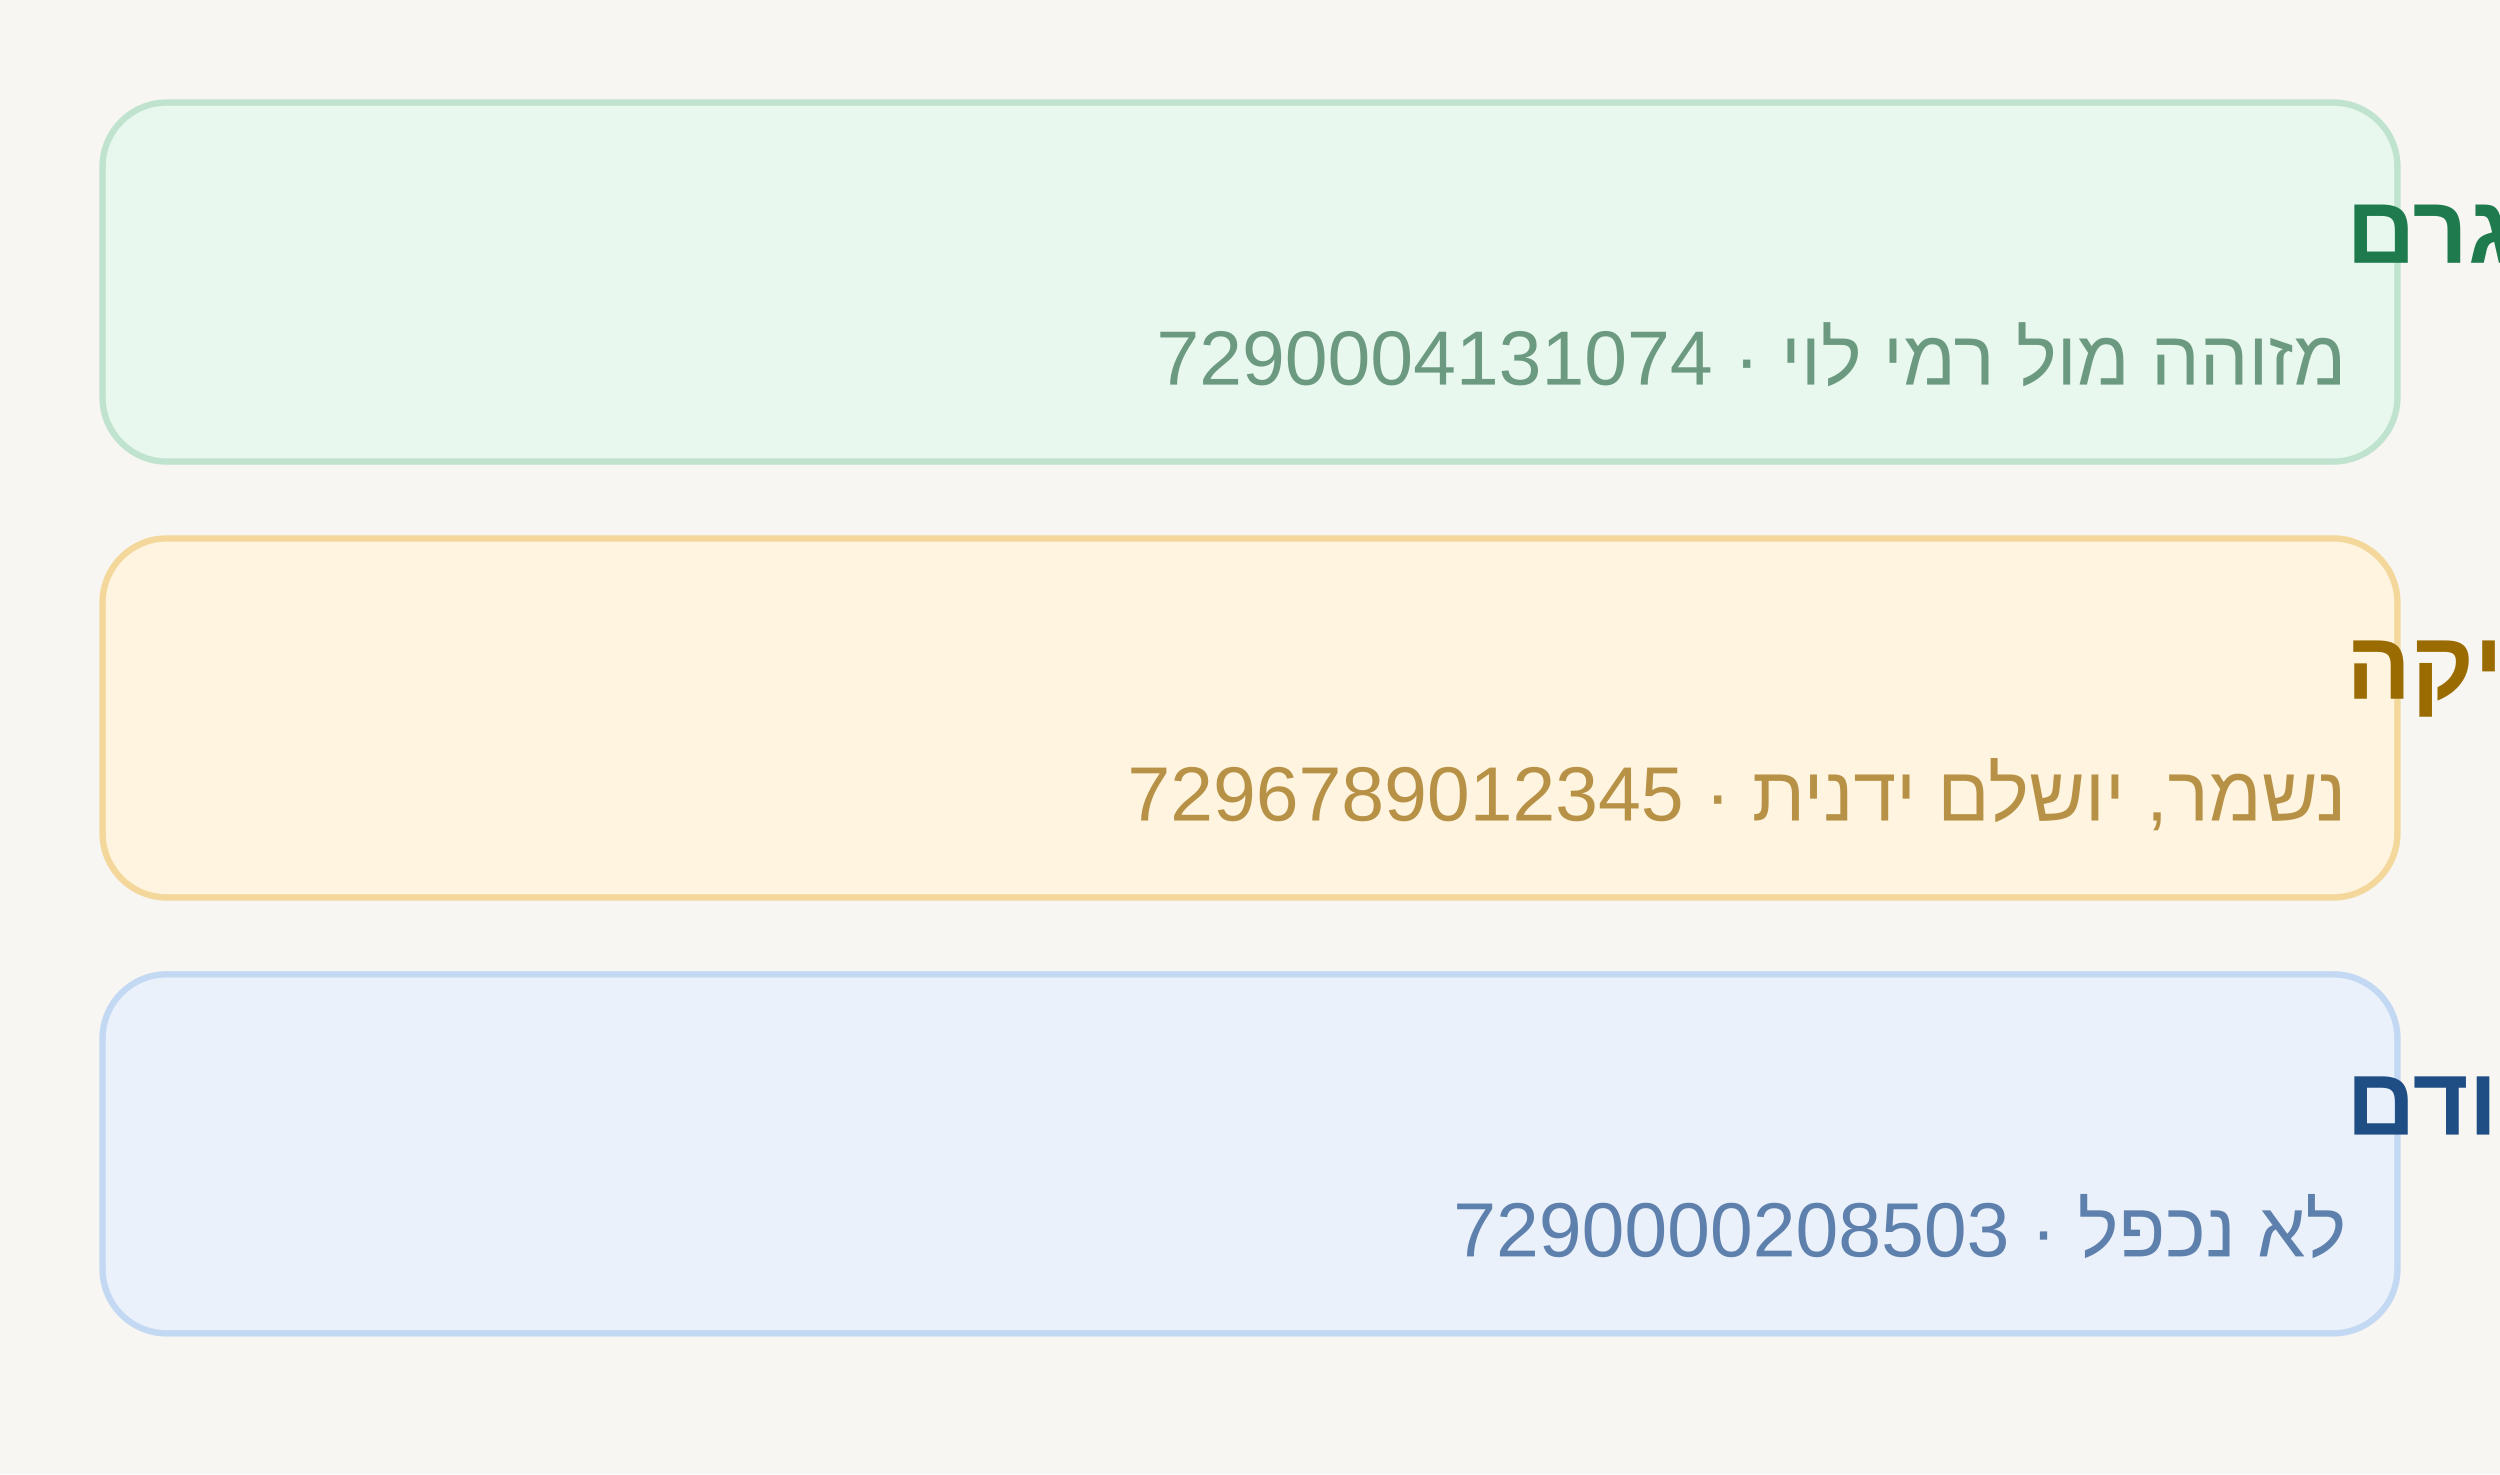
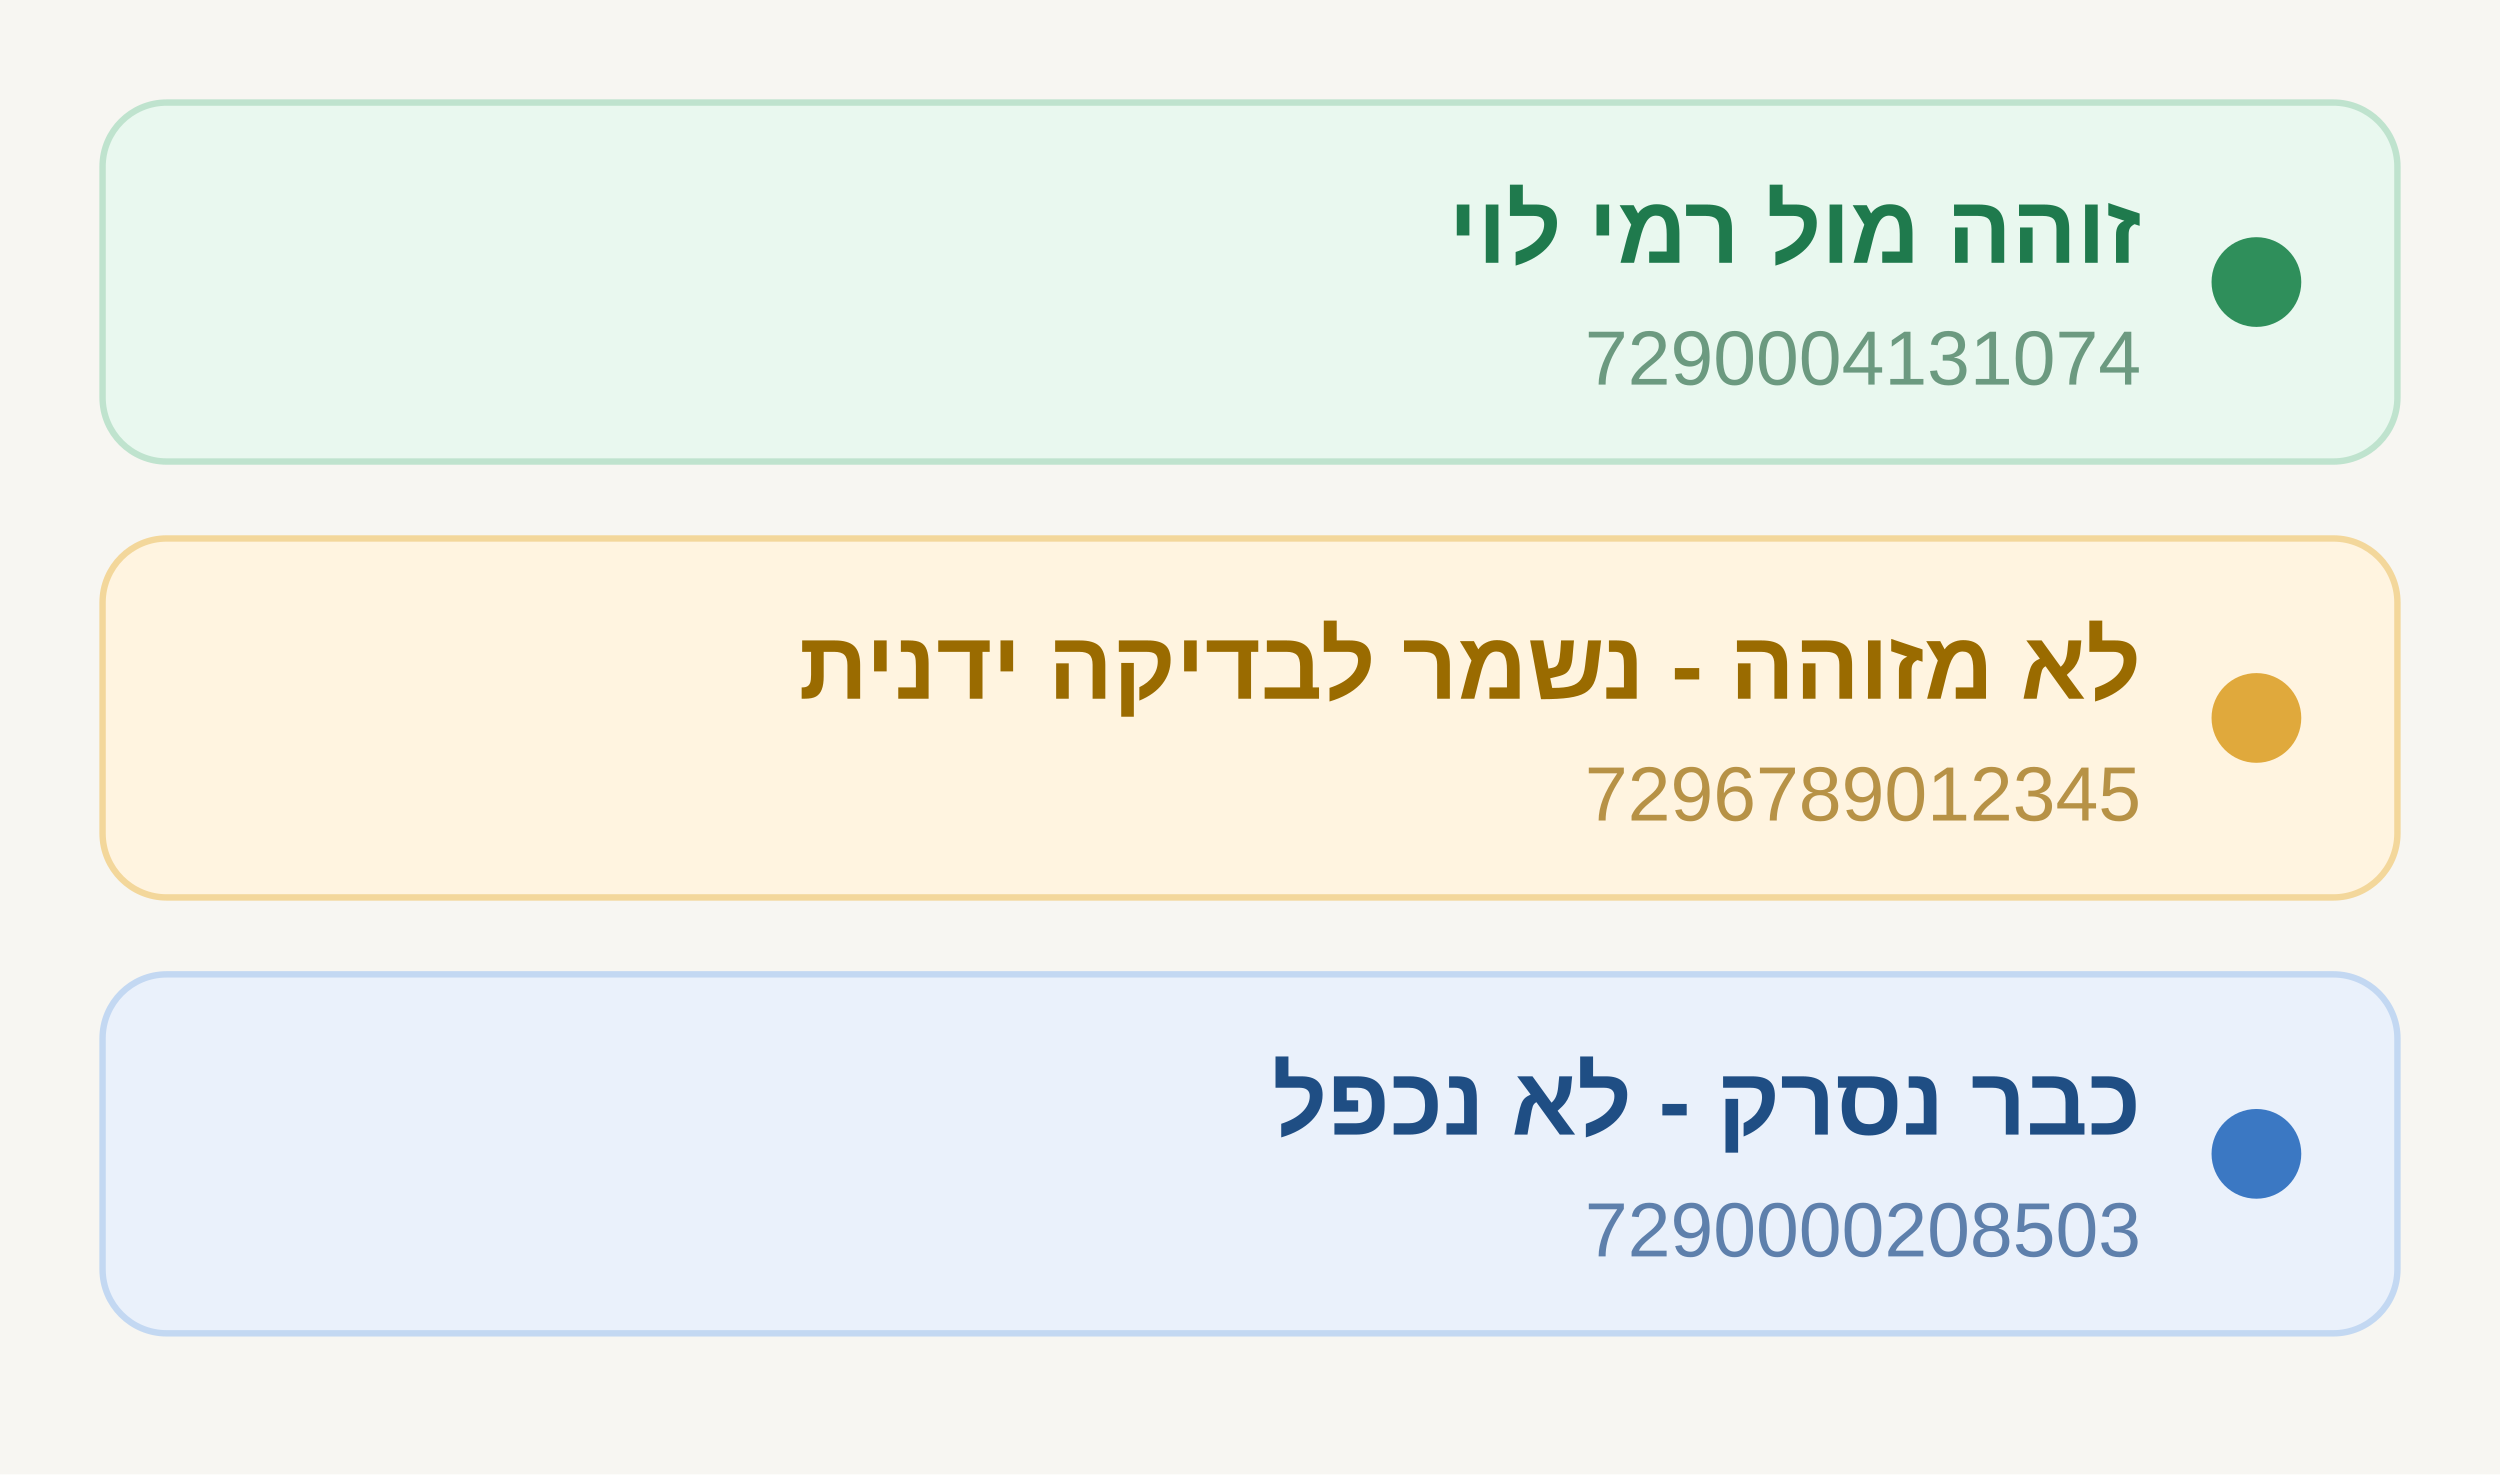
- <svg xmlns="http://www.w3.org/2000/svg" width="390" height="230" viewBox="0 0 390 230" font-family="Segoe UI, Arial, sans-serif">
+ <svg xmlns="http://www.w3.org/2000/svg" width="390" height="230" viewBox="0 0 390 230" font-family="Arial, 'Segoe UI', sans-serif">
  <rect width="390" height="230" fill="#F7F6F2" />
  <rect x="16" y="16" width="358" height="56" rx="10" fill="#E9F8EF" stroke="#BFE3CE" />
-   <text x="366" y="41" text-anchor="end" fill="#1F7A4D" font-size="15" font-weight="700" direction="rtl">✓ במבה אסם 80 גרם</text>
-   <text x="366" y="60" text-anchor="end" fill="#6C9A80" font-size="12">7290004131074 · מזוהה מול רמי לוי</text>
+   <circle cx="352" cy="44" r="7" fill="#2F8F5B" />
+   <text x="334" y="41" text-anchor="end" fill="#1F7A4D" font-size="15" font-weight="700">זוהה מול רמי לוי</text>
+   <text x="334" y="60" text-anchor="end" fill="#6C9A80" font-size="12">7290004131074</text>
  <rect x="16" y="84" width="358" height="56" rx="10" fill="#FFF4E0" stroke="#F3D79B" />
-   <text x="366" y="109" text-anchor="end" fill="#9A6B00" font-size="15" font-weight="700" direction="rtl">לא מזוהה - נשמר לרשימה לבדיקה</text>
-   <text x="366" y="128" text-anchor="end" fill="#B79246" font-size="12">7296789012345 · נשמר, יושלם ידנית</text>
+   <circle cx="352" cy="112" r="7" fill="#E0A93C" />
+   <text x="334" y="109" text-anchor="end" fill="#9A6B00" font-size="15" font-weight="700">לא מזוהה - נשמר לבדיקה ידנית</text>
+   <text x="334" y="128" text-anchor="end" fill="#B79246" font-size="12">7296789012345</text>
  <rect x="16" y="152" width="358" height="56" rx="10" fill="#EAF1FB" stroke="#C3D8F2" />
-   <text x="366" y="177" text-anchor="end" fill="#1F4E84" font-size="15" font-weight="700" direction="rtl">כבר נסרק קודם</text>
-   <text x="366" y="196" text-anchor="end" fill="#5E80AC" font-size="12">7290000208503 · לא נכפל</text>
+   <circle cx="352" cy="180" r="7" fill="#3B78C3" />
+   <text x="334" y="177" text-anchor="end" fill="#1F4E84" font-size="15" font-weight="700">כבר נסרק - לא נכפל</text>
+   <text x="334" y="196" text-anchor="end" fill="#5E80AC" font-size="12">7290000208503</text>
</svg>
